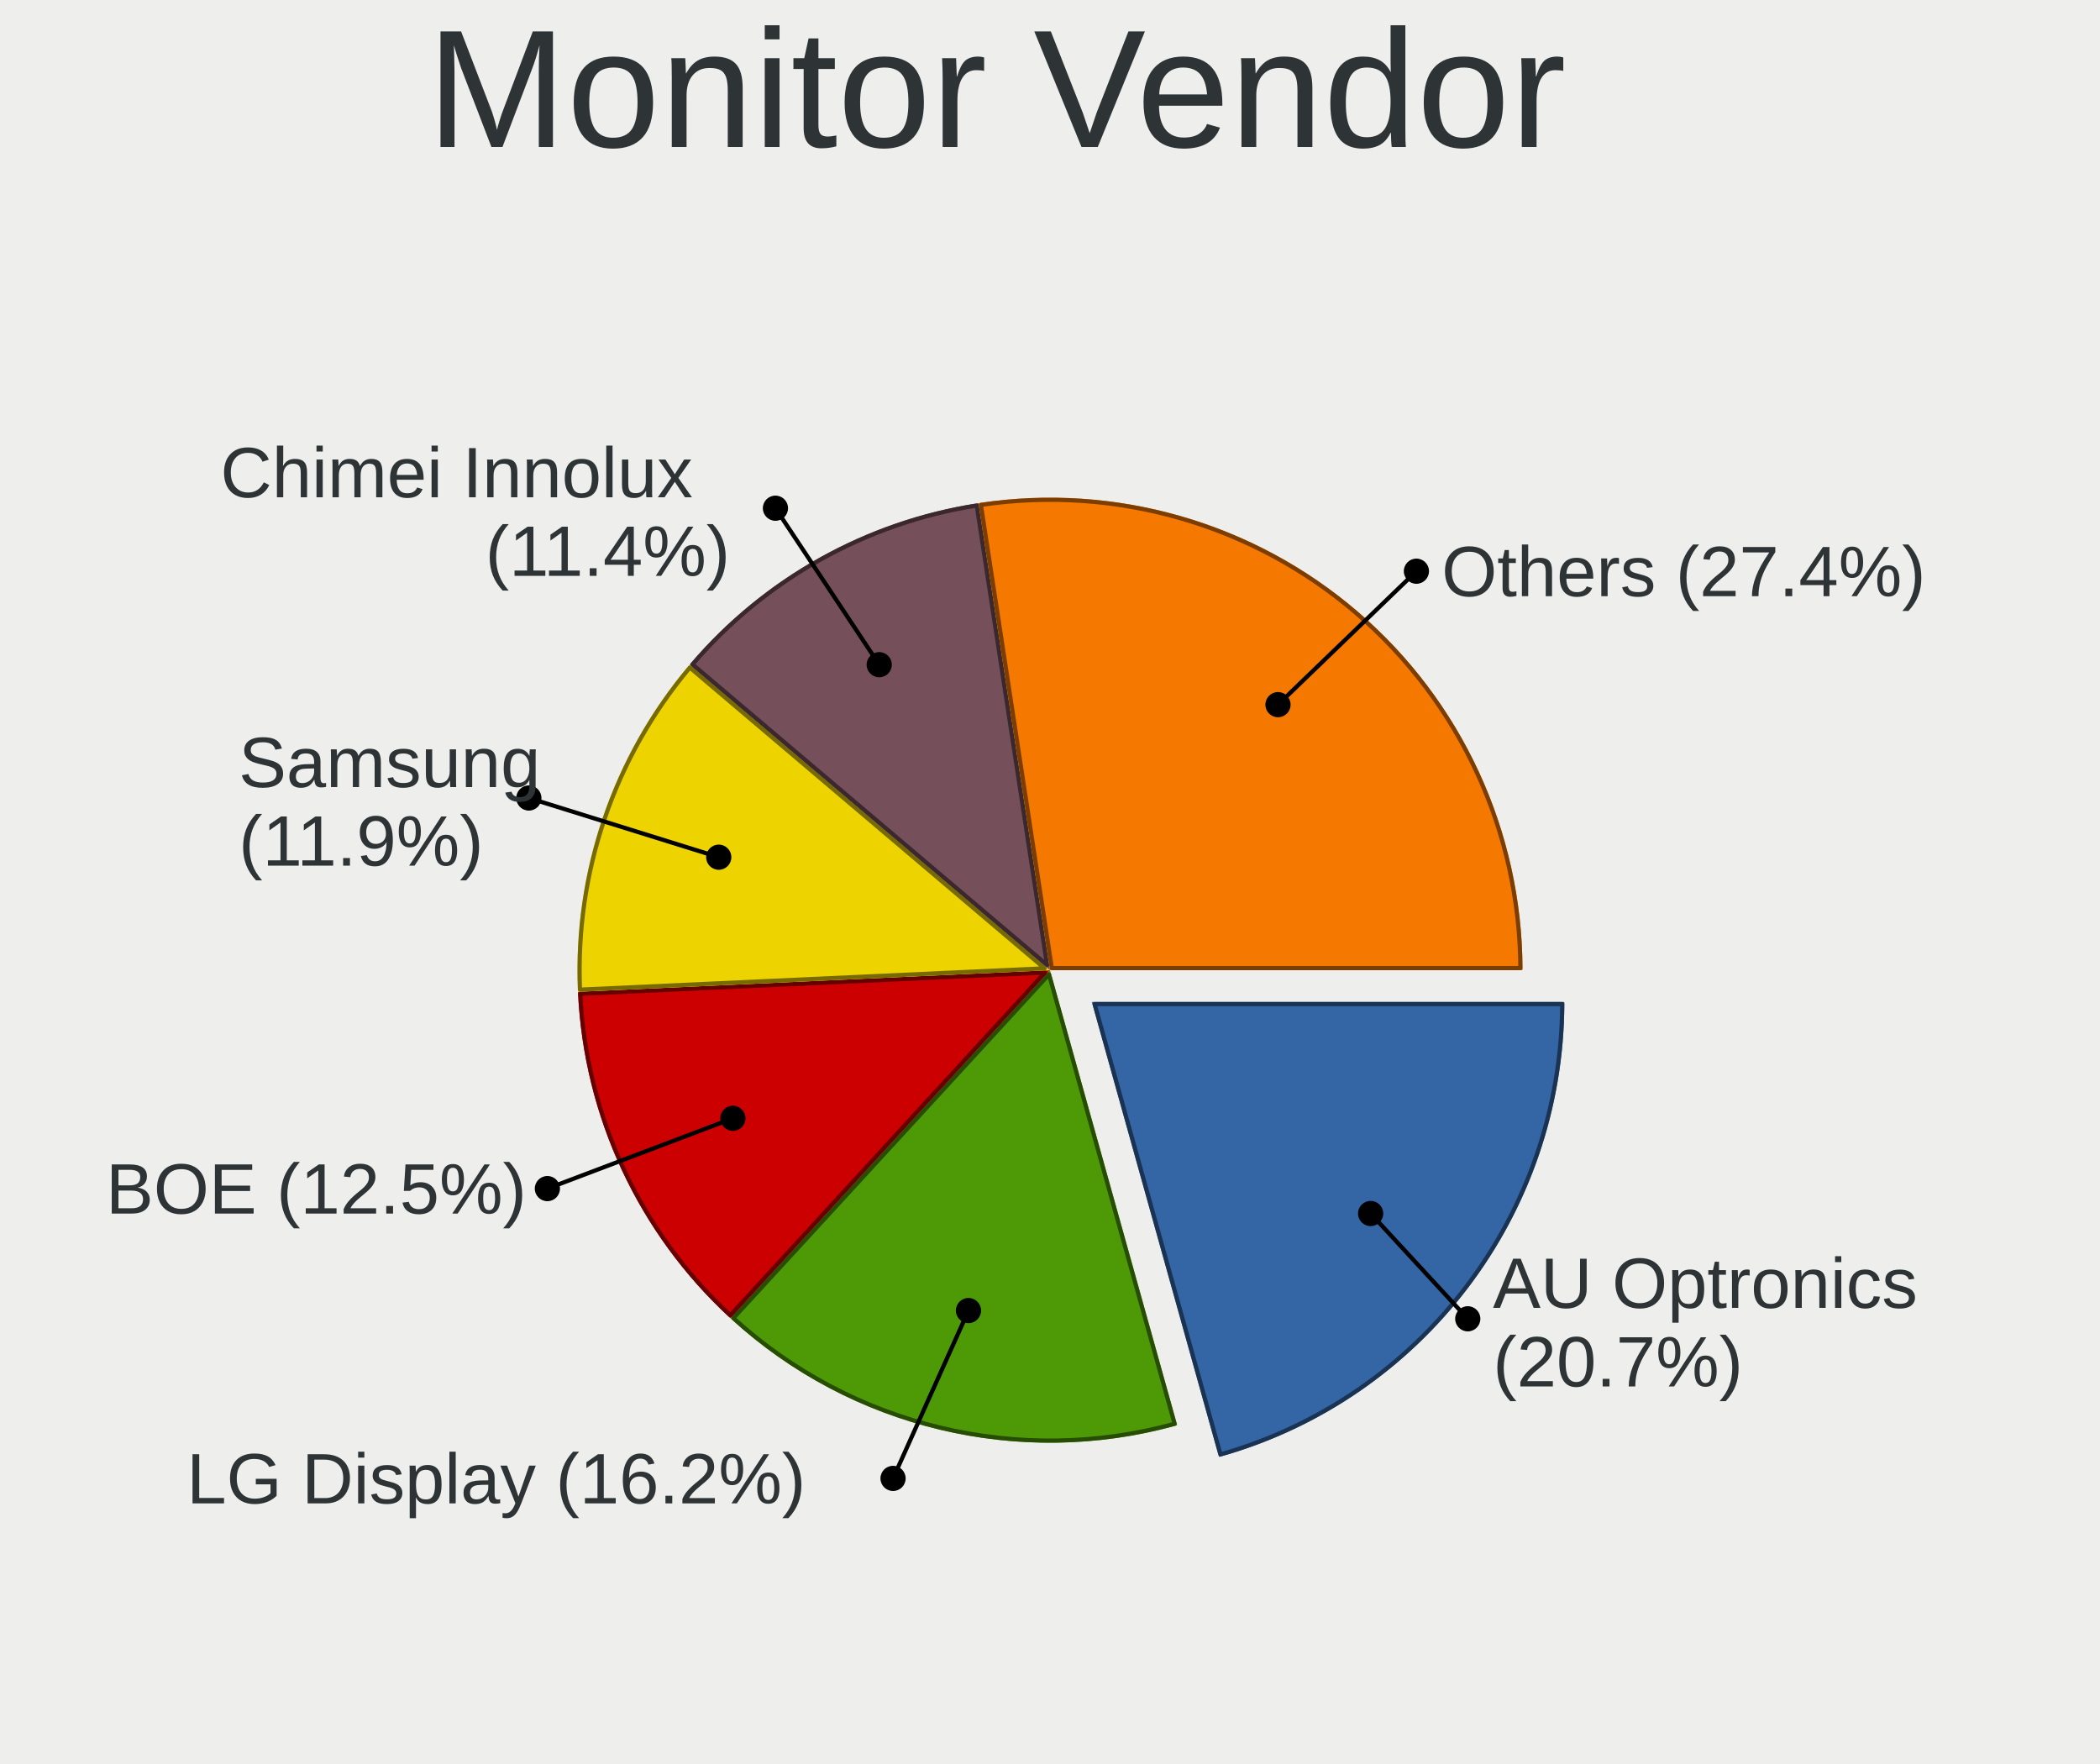
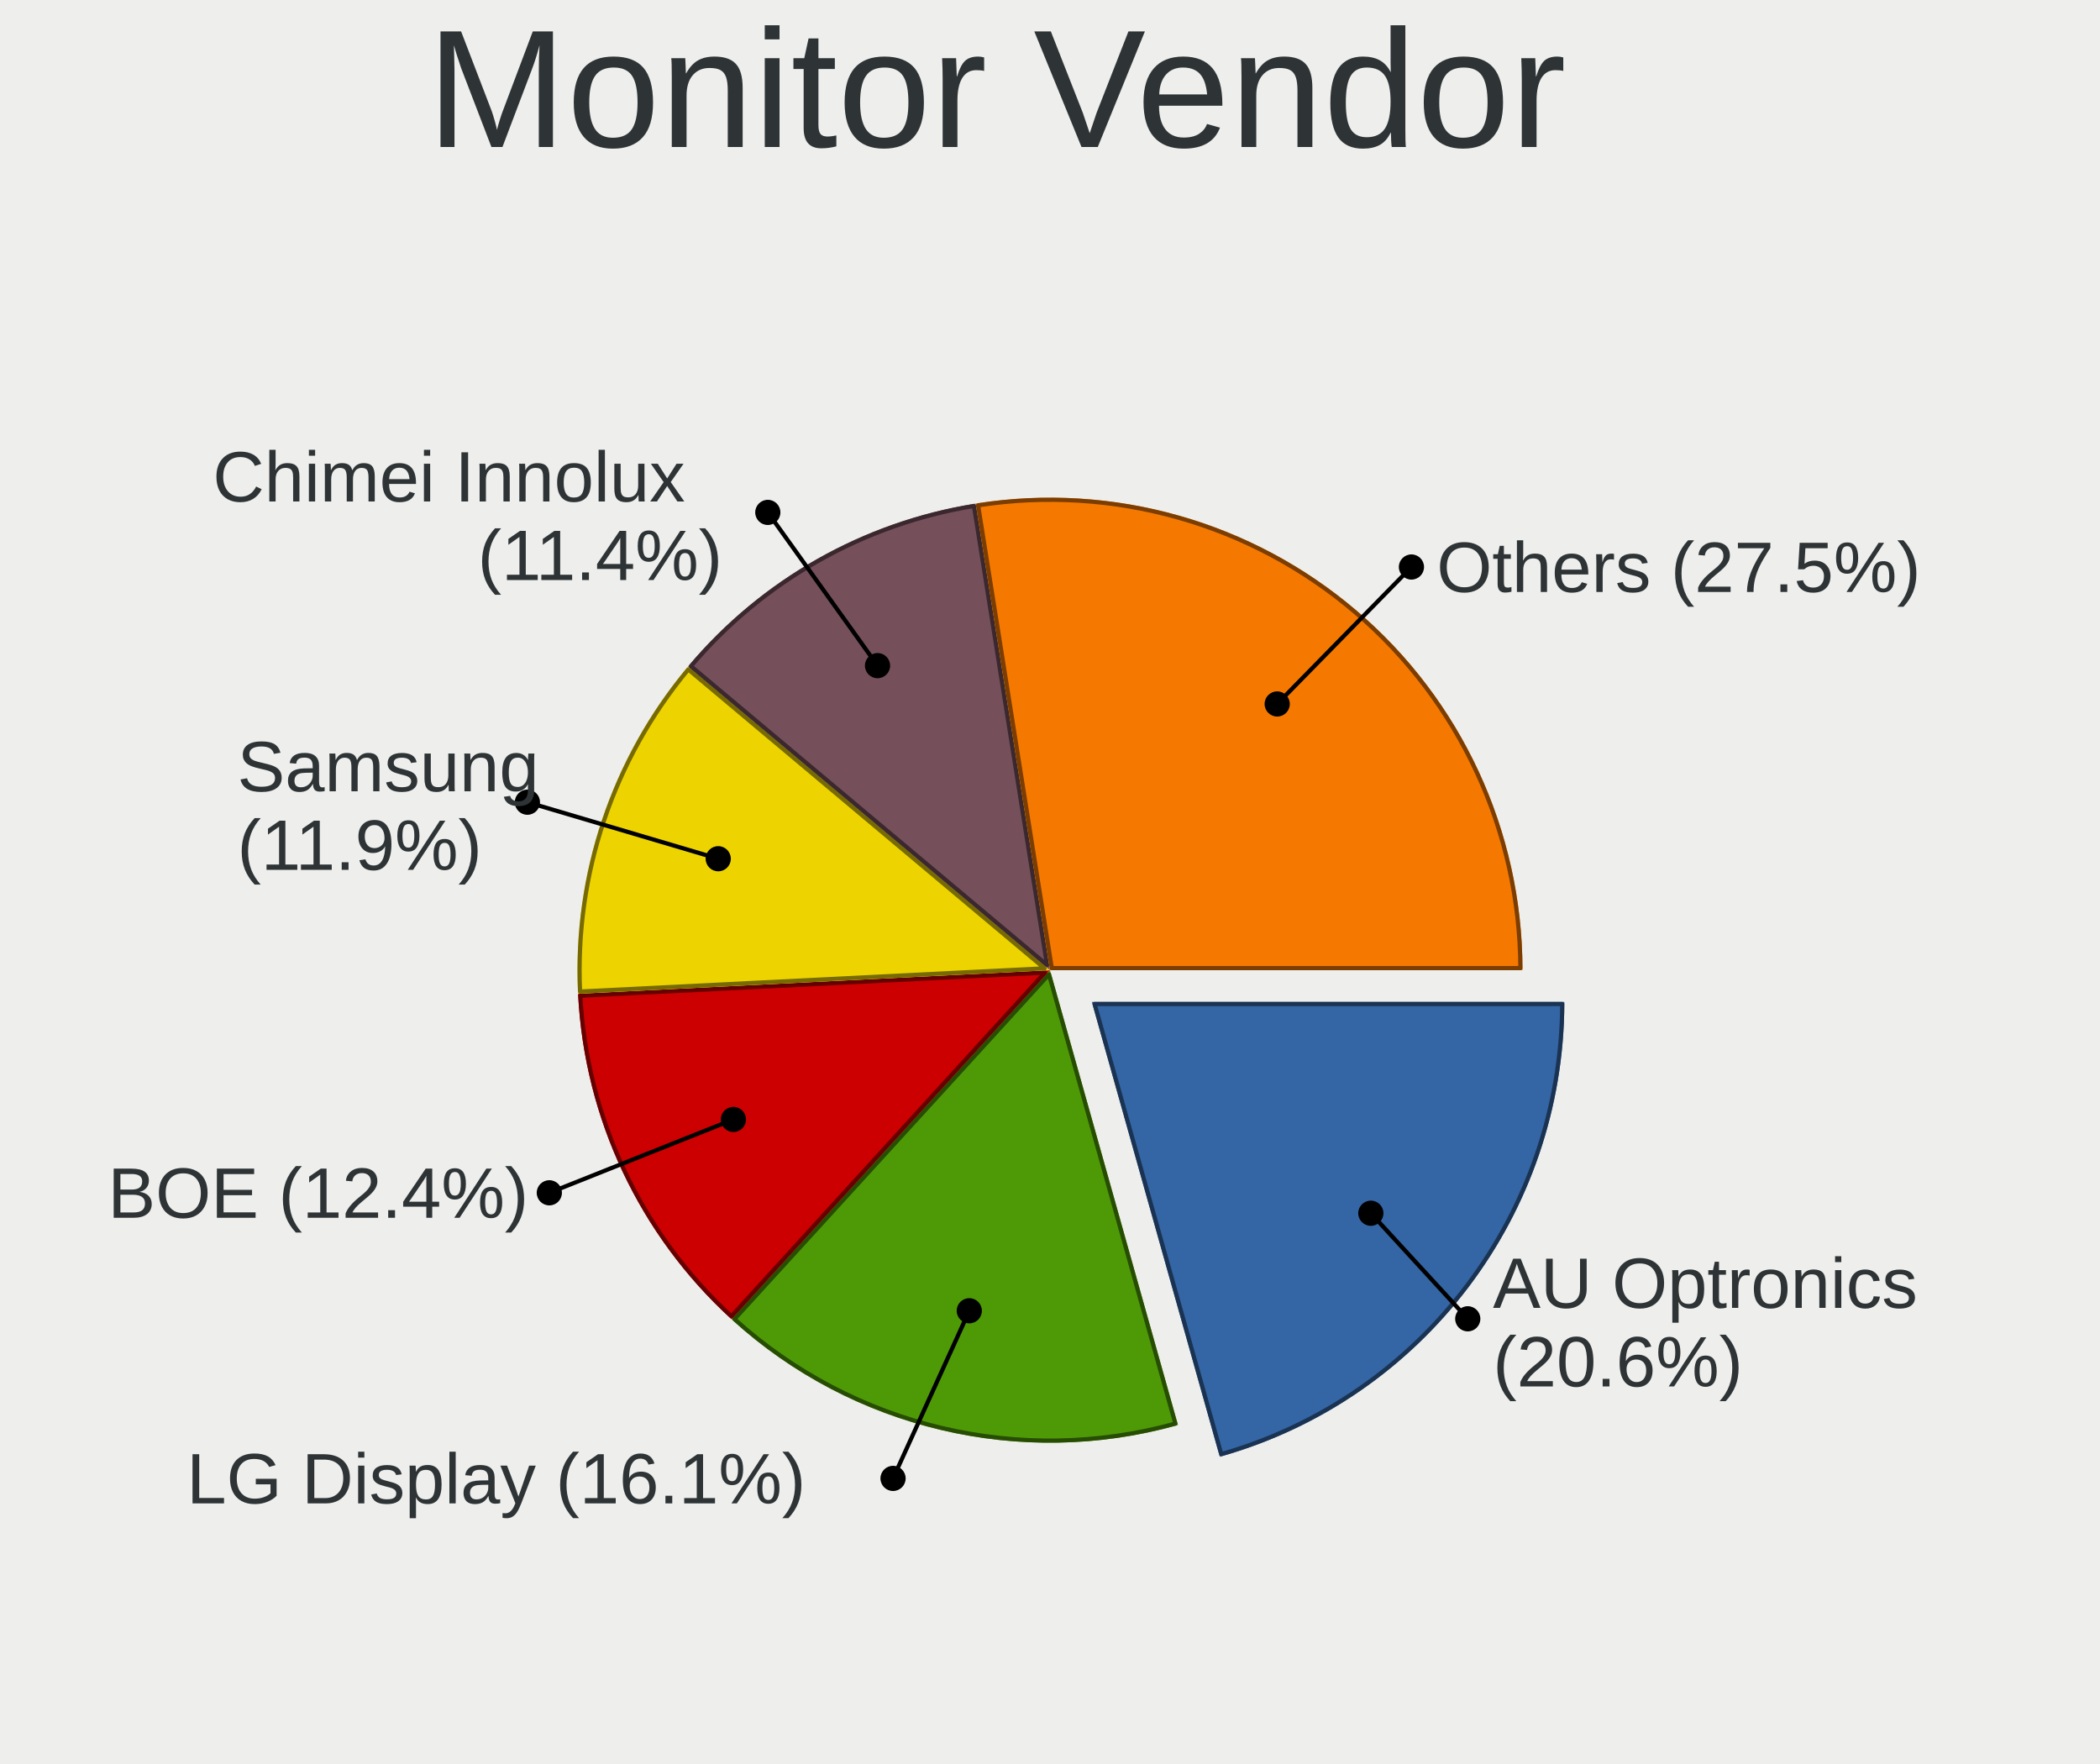
<svg xmlns="http://www.w3.org/2000/svg" width="500" height="420" version="1.0" id="ezcGraph">
  <defs />
  <g id="ezcGraphChart" color-rendering="optimizeQuality" shape-rendering="geometricPrecision" text-rendering="optimizeLegibility">
    <path d=" M 0,420 L 0,0 L 500,0 L 500,420 L 0,420 z " style="fill: #eeeeec; fill-opacity: 1.00; stroke: none;" id="ezcGraphPolygon_1" />
    <path d=" M 0,42 L 0,0 L 500,0 L 500,42 L 0,42 z " style="fill: #000000; fill-opacity: 0.00; stroke: none;" id="ezcGraphPolygon_2" />
-     <path d="M 259.96,238.56 L 372.46,238.56 A 112.50,112.50 0 0,1 290.24,346.90 z" style="fill: #3465a4; fill-opacity: 1.00; stroke: none; cursor: pointer;" id="ezcGraphCircleSector_4" />
-     <path d="M 260.62,239.06 L 371.96,239.06 A 112.00,112.00 0 0,1 290.59,346.29 z" style="fill: none; stroke: #1a3352; stroke-width: 1; stroke-opacity: 1.00; stroke-linecap: round; stroke-linejoin: round;" id="ezcGraphCircleSector_5" />
-     <path d="M 250.00,231.00 L 280.28,339.35 A 112.50,112.50 0 0,1 173.91,313.87 z" style="fill: #4e9a06; fill-opacity: 1.00; stroke: none; cursor: pointer;" id="ezcGraphCircleSector_6" />
-     <path d="M 249.76,232.00 L 279.67,339.00 A 112.00,112.00 0 0,1 174.62,313.84 z" style="fill: none; stroke: #274d03; stroke-width: 1; stroke-opacity: 1.00; stroke-linecap: round; stroke-linejoin: round;" id="ezcGraphCircleSector_7" />
-     <path d="M 250.00,231.00 L 173.91,313.87 A 112.50,112.50 0 0,1 137.62,236.15 z" style="fill: #cc0000; fill-opacity: 1.00; stroke: none; cursor: pointer;" id="ezcGraphCircleSector_8" />
-     <path d="M 248.81,231.55 L 173.88,313.16 A 112.00,112.00 0 0,1 138.14,236.62 z" style="fill: none; stroke: #660000; stroke-width: 1; stroke-opacity: 1.00; stroke-linecap: round; stroke-linejoin: round;" id="ezcGraphCircleSector_9" />
-     <path d="M 250.00,231.00 L 137.62,236.15 A 112.50,112.50 0 0,1 164.19,158.25 z" style="fill: #edd400; fill-opacity: 1.00; stroke: none; cursor: pointer;" id="ezcGraphCircleSector_10" />
-     <path d="M 248.71,230.56 L 138.09,235.63 A 112.00,112.00 0 0,1 164.25,158.95 z" style="fill: none; stroke: #776a00; stroke-width: 1; stroke-opacity: 1.00; stroke-linecap: round; stroke-linejoin: round;" id="ezcGraphCircleSector_11" />
-     <path d="M 250.00,231.00 L 164.19,158.25 A 112.50,112.50 0 0,1 232.98,119.80 z" style="fill: #75505b; fill-opacity: 1.00; stroke: none; cursor: pointer;" id="ezcGraphCircleSector_12" />
-     <path d="M 249.30,229.75 L 164.89,158.19 A 112.00,112.00 0 0,1 232.56,120.36 z" style="fill: none; stroke: #3b282e; stroke-width: 1; stroke-opacity: 1.00; stroke-linecap: round; stroke-linejoin: round;" id="ezcGraphCircleSector_13" />
-     <path d="M 250.00,231.00 L 232.98,119.80 A 112.50,112.50 0 0,1 362.50,231.00 z" style="fill: #f57900; fill-opacity: 1.00; stroke: none;" id="ezcGraphCircleSector_14" />
-     <path d="M 250.43,230.50 L 233.55,120.21 A 112.00,112.00 0 0,1 362.00,230.50 z" style="fill: none; stroke: #7b3d00; stroke-width: 1; stroke-opacity: 1.00; stroke-linecap: round; stroke-linejoin: round;" id="ezcGraphCircleSector_15" />
-     <path d=" M 209.338,158.26 L 184.628,121" style="fill: none; stroke: #000000; stroke-width: 1; stroke-opacity: 1.00; stroke-linecap: round; stroke-linejoin: round;" id="ezcGraphLine_16" />
-     <ellipse cx="209.338" cy="158.26" rx="3" ry="3" style="fill: #000000; fill-opacity: 1.00; stroke: none;" id="ezcGraphCircle_17" />
-     <ellipse cx="184.628" cy="121" rx="3" ry="3" style="fill: #000000; fill-opacity: 1.00; stroke: none;" id="ezcGraphCircle_18" />
-     <path d=" M 171.129,204.097 L 125.915,190" style="fill: none; stroke: #000000; stroke-width: 1; stroke-opacity: 1.00; stroke-linecap: round; stroke-linejoin: round;" id="ezcGraphLine_20" />
-     <ellipse cx="171.129" cy="204.097" rx="3" ry="3" style="fill: #000000; fill-opacity: 1.00; stroke: none;" id="ezcGraphCircle_21" />
-     <ellipse cx="125.915" cy="190" rx="3" ry="3" style="fill: #000000; fill-opacity: 1.00; stroke: none;" id="ezcGraphCircle_22" />
-     <path d=" M 174.495,266.262 L 130.329,283" style="fill: none; stroke: #000000; stroke-width: 1; stroke-opacity: 1.00; stroke-linecap: round; stroke-linejoin: round;" id="ezcGraphLine_24" />
-     <ellipse cx="174.495" cy="266.262" rx="3" ry="3" style="fill: #000000; fill-opacity: 1.00; stroke: none;" id="ezcGraphCircle_25" />
-     <ellipse cx="130.329" cy="283" rx="3" ry="3" style="fill: #000000; fill-opacity: 1.00; stroke: none;" id="ezcGraphCircle_26" />
-     <path d=" M 230.588,312.041 L 212.631,352" style="fill: none; stroke: #000000; stroke-width: 1; stroke-opacity: 1.00; stroke-linecap: round; stroke-linejoin: round;" id="ezcGraphLine_28" />
-     <ellipse cx="230.588" cy="312.041" rx="3" ry="3" style="fill: #000000; fill-opacity: 1.00; stroke: none;" id="ezcGraphCircle_29" />
+     <path d="M 259.96,238.55 L 372.46,238.55 A 112.50,112.50 0 0,1 290.43,346.84 z" style="fill: #3465a4; fill-opacity: 1.00; stroke: none; cursor: pointer;" id="ezcGraphCircleSector_4" />
+     <path d="M 260.62,239.05 L 371.96,239.05 A 112.00,112.00 0 0,1 290.78,346.23 z" style="fill: none; stroke: #1a3352; stroke-width: 1; stroke-opacity: 1.00; stroke-linecap: round; stroke-linejoin: round;" id="ezcGraphCircleSector_5" />
+     <path d="M 250.00,231.00 L 280.47,339.30 A 112.50,112.50 0 0,1 174.17,314.10 z" style="fill: #4e9a06; fill-opacity: 1.00; stroke: none; cursor: pointer;" id="ezcGraphCircleSector_6" />
+     <path d="M 249.76,232.00 L 279.85,338.95 A 112.00,112.00 0 0,1 174.87,314.07 z" style="fill: none; stroke: #274d03; stroke-width: 1; stroke-opacity: 1.00; stroke-linecap: round; stroke-linejoin: round;" id="ezcGraphCircleSector_7" />
+     <path d="M 250.00,231.00 L 174.17,314.10 A 112.50,112.50 0 0,1 137.64,236.61 z" style="fill: #cc0000; fill-opacity: 1.00; stroke: none; cursor: pointer;" id="ezcGraphCircleSector_8" />
+     <path d="M 248.81,231.56 L 174.14,313.40 A 112.00,112.00 0 0,1 138.16,237.08 z" style="fill: none; stroke: #660000; stroke-width: 1; stroke-opacity: 1.00; stroke-linecap: round; stroke-linejoin: round;" id="ezcGraphCircleSector_9" />
+     <path d="M 250.00,231.00 L 137.64,236.61 A 112.50,112.50 0 0,1 163.82,158.69 z" style="fill: #edd400; fill-opacity: 1.00; stroke: none; cursor: pointer;" id="ezcGraphCircleSector_10" />
+     <path d="M 248.70,230.56 L 138.11,236.08 A 112.00,112.00 0 0,1 163.88,159.39 z" style="fill: none; stroke: #776a00; stroke-width: 1; stroke-opacity: 1.00; stroke-linecap: round; stroke-linejoin: round;" id="ezcGraphCircleSector_11" />
+     <path d="M 250.00,231.00 L 163.82,158.69 A 112.50,112.50 0 0,1 232.31,119.90 z" style="fill: #75505b; fill-opacity: 1.00; stroke: none; cursor: pointer;" id="ezcGraphCircleSector_12" />
+     <path d="M 249.30,229.76 L 164.52,158.62 A 112.00,112.00 0 0,1 231.89,120.47 z" style="fill: none; stroke: #3b282e; stroke-width: 1; stroke-opacity: 1.00; stroke-linecap: round; stroke-linejoin: round;" id="ezcGraphCircleSector_13" />
+     <path d="M 250.00,231.00 L 232.31,119.90 A 112.50,112.50 0 0,1 362.50,231.00 z" style="fill: #f57900; fill-opacity: 1.00; stroke: none;" id="ezcGraphCircleSector_14" />
+     <path d="M 250.43,230.50 L 232.88,120.31 A 112.00,112.00 0 0,1 362.00,230.50 z" style="fill: none; stroke: #7b3d00; stroke-width: 1; stroke-opacity: 1.00; stroke-linecap: round; stroke-linejoin: round;" id="ezcGraphCircleSector_15" />
+     <path d=" M 208.935,158.487 L 182.812,122" style="fill: none; stroke: #000000; stroke-width: 1; stroke-opacity: 1.00; stroke-linecap: round; stroke-linejoin: round;" id="ezcGraphLine_16" />
+     <ellipse cx="208.935" cy="158.487" rx="3" ry="3" style="fill: #000000; fill-opacity: 1.00; stroke: none;" id="ezcGraphCircle_17" />
+     <ellipse cx="182.812" cy="122" rx="3" ry="3" style="fill: #000000; fill-opacity: 1.00; stroke: none;" id="ezcGraphCircle_18" />
+     <path d=" M 171.006,204.459 L 125.573,191" style="fill: none; stroke: #000000; stroke-width: 1; stroke-opacity: 1.00; stroke-linecap: round; stroke-linejoin: round;" id="ezcGraphLine_20" />
+     <ellipse cx="171.006" cy="204.459" rx="3" ry="3" style="fill: #000000; fill-opacity: 1.00; stroke: none;" id="ezcGraphCircle_21" />
+     <ellipse cx="125.573" cy="191" rx="3" ry="3" style="fill: #000000; fill-opacity: 1.00; stroke: none;" id="ezcGraphCircle_22" />
+     <path d=" M 174.621,266.532 L 130.792,284" style="fill: none; stroke: #000000; stroke-width: 1; stroke-opacity: 1.00; stroke-linecap: round; stroke-linejoin: round;" id="ezcGraphLine_24" />
+     <ellipse cx="174.621" cy="266.532" rx="3" ry="3" style="fill: #000000; fill-opacity: 1.00; stroke: none;" id="ezcGraphCircle_25" />
+     <ellipse cx="130.792" cy="284" rx="3" ry="3" style="fill: #000000; fill-opacity: 1.00; stroke: none;" id="ezcGraphCircle_26" />
+     <path d=" M 230.782,312.087 L 212.631,352" style="fill: none; stroke: #000000; stroke-width: 1; stroke-opacity: 1.00; stroke-linecap: round; stroke-linejoin: round;" id="ezcGraphLine_28" />
+     <ellipse cx="230.782" cy="312.087" rx="3" ry="3" style="fill: #000000; fill-opacity: 1.00; stroke: none;" id="ezcGraphCircle_29" />
    <ellipse cx="212.631" cy="352" rx="3" ry="3" style="fill: #000000; fill-opacity: 1.00; stroke: none;" id="ezcGraphCircle_30" />
-     <path d=" M 304.285,167.774 L 337.24,136" style="fill: none; stroke: #000000; stroke-width: 1; stroke-opacity: 1.00; stroke-linecap: round; stroke-linejoin: round;" id="ezcGraphLine_32" />
-     <ellipse cx="304.285" cy="167.774" rx="3" ry="3" style="fill: #000000; fill-opacity: 1.00; stroke: none;" id="ezcGraphCircle_33" />
-     <ellipse cx="337.24" cy="136" rx="3" ry="3" style="fill: #000000; fill-opacity: 1.00; stroke: none;" id="ezcGraphCircle_34" />
-     <path d=" M 326.342,288.93 L 349.467,314" style="fill: none; stroke: #000000; stroke-width: 1; stroke-opacity: 1.00; stroke-linecap: round; stroke-linejoin: round;" id="ezcGraphLine_36" />
-     <ellipse cx="326.342" cy="288.93" rx="3" ry="3" style="fill: #000000; fill-opacity: 1.00; stroke: none;" id="ezcGraphCircle_37" />
+     <path d=" M 304.094,167.61 L 336.056,135" style="fill: none; stroke: #000000; stroke-width: 1; stroke-opacity: 1.00; stroke-linecap: round; stroke-linejoin: round;" id="ezcGraphLine_32" />
+     <ellipse cx="304.094" cy="167.61" rx="3" ry="3" style="fill: #000000; fill-opacity: 1.00; stroke: none;" id="ezcGraphCircle_33" />
+     <ellipse cx="336.056" cy="135" rx="3" ry="3" style="fill: #000000; fill-opacity: 1.00; stroke: none;" id="ezcGraphCircle_34" />
+     <path d=" M 326.392,288.865 L 349.467,314" style="fill: none; stroke: #000000; stroke-width: 1; stroke-opacity: 1.00; stroke-linecap: round; stroke-linejoin: round;" id="ezcGraphLine_36" />
+     <ellipse cx="326.392" cy="288.865" rx="3" ry="3" style="fill: #000000; fill-opacity: 1.00; stroke: none;" id="ezcGraphCircle_37" />
    <ellipse cx="349.467" cy="314" rx="3" ry="3" style="fill: #000000; fill-opacity: 1.00; stroke: none;" id="ezcGraphCircle_38" />
    <g id="ezcGraphTextBox_3">
      <path d=" M 101.1,42 L 101.1,0.5 L 399.4,0.5 L 399.4,42 L 101.1,42 z " style="fill: #ffffff; fill-opacity: 0.00; stroke: none;" id="ezcGraphPolygon_40" />
      <text id="ezcGraphTextBox_3_text" x="101.6" text-length="296.8px" y="35" style="font-size: 40px; font-family: 'Arial'; fill: #2e3436; fill-opacity: 1.00; stroke: none;">Monitor Vendor</text>
    </g>
    <g id="ezcGraphTextBox_19" style=" cursor: pointer;">
-       <path d=" M 51.988,139.05 L 51.988,103.45 L 179.628,103.45 L 179.628,139.05 L 51.988,139.05 z " style="fill: #ffffff; fill-opacity: 0.00; stroke: none;" id="ezcGraphPolygon_41" />
-       <text id="ezcGraphTextBox_19_text" x="52.488" text-length="126.14px" y="118.4" style="font-size: 17px; font-family: 'Arial'; fill: #2e3436; fill-opacity: 1.00; stroke: none;">Chimei Innolux</text>
-       <text id="ezcGraphTextBox_19_text" x="115.558" text-length="63.07px" y="137.1" style="font-size: 17px; font-family: 'Arial'; fill: #2e3436; fill-opacity: 1.00; stroke: none;">(11.4%)</text>
+       <path d=" M 50.172,140.05 L 50.172,104.45 L 177.812,104.45 L 177.812,140.05 L 50.172,140.05 z " style="fill: #ffffff; fill-opacity: 0.00; stroke: none;" id="ezcGraphPolygon_41" />
+       <text id="ezcGraphTextBox_19_text" x="50.672" text-length="126.14px" y="119.4" style="font-size: 17px; font-family: 'Arial'; fill: #2e3436; fill-opacity: 1.00; stroke: none;">Chimei Innolux</text>
+       <text id="ezcGraphTextBox_19_text" x="113.742" text-length="63.07px" y="138.1" style="font-size: 17px; font-family: 'Arial'; fill: #2e3436; fill-opacity: 1.00; stroke: none;">(11.4%)</text>
    </g>
    <g id="ezcGraphTextBox_23" style=" cursor: pointer;">
-       <path d=" M 56.345,208.05 L 56.345,172.45 L 120.915,172.45 L 120.915,208.05 L 56.345,208.05 z " style="fill: #ffffff; fill-opacity: 0.00; stroke: none;" id="ezcGraphPolygon_42" />
-       <text id="ezcGraphTextBox_23_text" x="56.845" text-length="63.07px" y="187.4" style="font-size: 17px; font-family: 'Arial'; fill: #2e3436; fill-opacity: 1.00; stroke: none;">Samsung</text>
-       <text id="ezcGraphTextBox_23_text" x="56.845" text-length="63.07px" y="206.1" style="font-size: 17px; font-family: 'Arial'; fill: #2e3436; fill-opacity: 1.00; stroke: none;">(11.9%)</text>
+       <path d=" M 56.003,209.05 L 56.003,173.45 L 120.573,173.45 L 120.573,209.05 L 56.003,209.05 z " style="fill: #ffffff; fill-opacity: 0.00; stroke: none;" id="ezcGraphPolygon_42" />
+       <text id="ezcGraphTextBox_23_text" x="56.503" text-length="63.07px" y="188.4" style="font-size: 17px; font-family: 'Arial'; fill: #2e3436; fill-opacity: 1.00; stroke: none;">Samsung</text>
+       <text id="ezcGraphTextBox_23_text" x="56.503" text-length="63.07px" y="207.1" style="font-size: 17px; font-family: 'Arial'; fill: #2e3436; fill-opacity: 1.00; stroke: none;">(11.9%)</text>
    </g>
    <g id="ezcGraphTextBox_27" style=" cursor: pointer;">
-       <path d=" M 24.719,292.5 L 24.719,274 L 125.329,274 L 125.329,292.5 L 24.719,292.5 z " style="fill: #ffffff; fill-opacity: 0.00; stroke: none;" id="ezcGraphPolygon_43" />
-       <text id="ezcGraphTextBox_27_text" x="25.219" text-length="99.11px" y="288.95" style="font-size: 17px; font-family: 'Arial'; fill: #2e3436; fill-opacity: 1.00; stroke: none;">BOE (12.5%)</text>
+       <path d=" M 25.182,293.5 L 25.182,275 L 125.792,275 L 125.792,293.5 L 25.182,293.5 z " style="fill: #ffffff; fill-opacity: 0.00; stroke: none;" id="ezcGraphPolygon_43" />
+       <text id="ezcGraphTextBox_27_text" x="25.682" text-length="99.11px" y="289.95" style="font-size: 17px; font-family: 'Arial'; fill: #2e3436; fill-opacity: 1.00; stroke: none;">BOE (12.4%)</text>
    </g>
    <g id="ezcGraphTextBox_31" style=" cursor: pointer;">
      <path d=" M 43.951,361.5 L 43.951,343 L 207.631,343 L 207.631,361.5 L 43.951,361.5 z " style="fill: #ffffff; fill-opacity: 0.00; stroke: none;" id="ezcGraphPolygon_44" />
-       <text id="ezcGraphTextBox_31_text" x="44.451" text-length="162.18px" y="357.95" style="font-size: 17px; font-family: 'Arial'; fill: #2e3436; fill-opacity: 1.00; stroke: none;">LG Display (16.2%)</text>
+       <text id="ezcGraphTextBox_31_text" x="44.451" text-length="162.18px" y="357.95" style="font-size: 17px; font-family: 'Arial'; fill: #2e3436; fill-opacity: 1.00; stroke: none;">LG Display (16.1%)</text>
    </g>
    <g id="ezcGraphTextBox_35">
-       <path d=" M 342.74,145.5 L 342.74,127 L 470.38,127 L 470.38,145.5 L 342.74,145.5 z " style="fill: #ffffff; fill-opacity: 0.00; stroke: none;" id="ezcGraphPolygon_45" />
-       <text id="ezcGraphTextBox_35_text" x="343.24" text-length="126.14px" y="141.95" style="font-size: 17px; font-family: 'Arial'; fill: #2e3436; fill-opacity: 1.00; stroke: none;">Others (27.4%)</text>
+       <path d=" M 341.556,144.5 L 341.556,126 L 469.196,126 L 469.196,144.5 L 341.556,144.5 z " style="fill: #ffffff; fill-opacity: 0.00; stroke: none;" id="ezcGraphPolygon_45" />
+       <text id="ezcGraphTextBox_35_text" x="342.056" text-length="126.14px" y="140.95" style="font-size: 17px; font-family: 'Arial'; fill: #2e3436; fill-opacity: 1.00; stroke: none;">Others (27.5%)</text>
    </g>
    <g id="ezcGraphTextBox_39" style=" cursor: pointer;">
      <path d=" M 354.967,332.05 L 354.967,296.45 L 464.587,296.45 L 464.587,332.05 L 354.967,332.05 z " style="fill: #ffffff; fill-opacity: 0.00; stroke: none;" id="ezcGraphPolygon_46" />
      <text id="ezcGraphTextBox_39_text" x="355.467" text-length="108.12px" y="311.4" style="font-size: 17px; font-family: 'Arial'; fill: #2e3436; fill-opacity: 1.00; stroke: none;">AU Optronics</text>
-       <text id="ezcGraphTextBox_39_text" x="355.467" text-length="63.07px" y="330.1" style="font-size: 17px; font-family: 'Arial'; fill: #2e3436; fill-opacity: 1.00; stroke: none;">(20.7%)</text>
+       <text id="ezcGraphTextBox_39_text" x="355.467" text-length="63.07px" y="330.1" style="font-size: 17px; font-family: 'Arial'; fill: #2e3436; fill-opacity: 1.00; stroke: none;">(20.6%)</text>
    </g>
  </g>
</svg>
